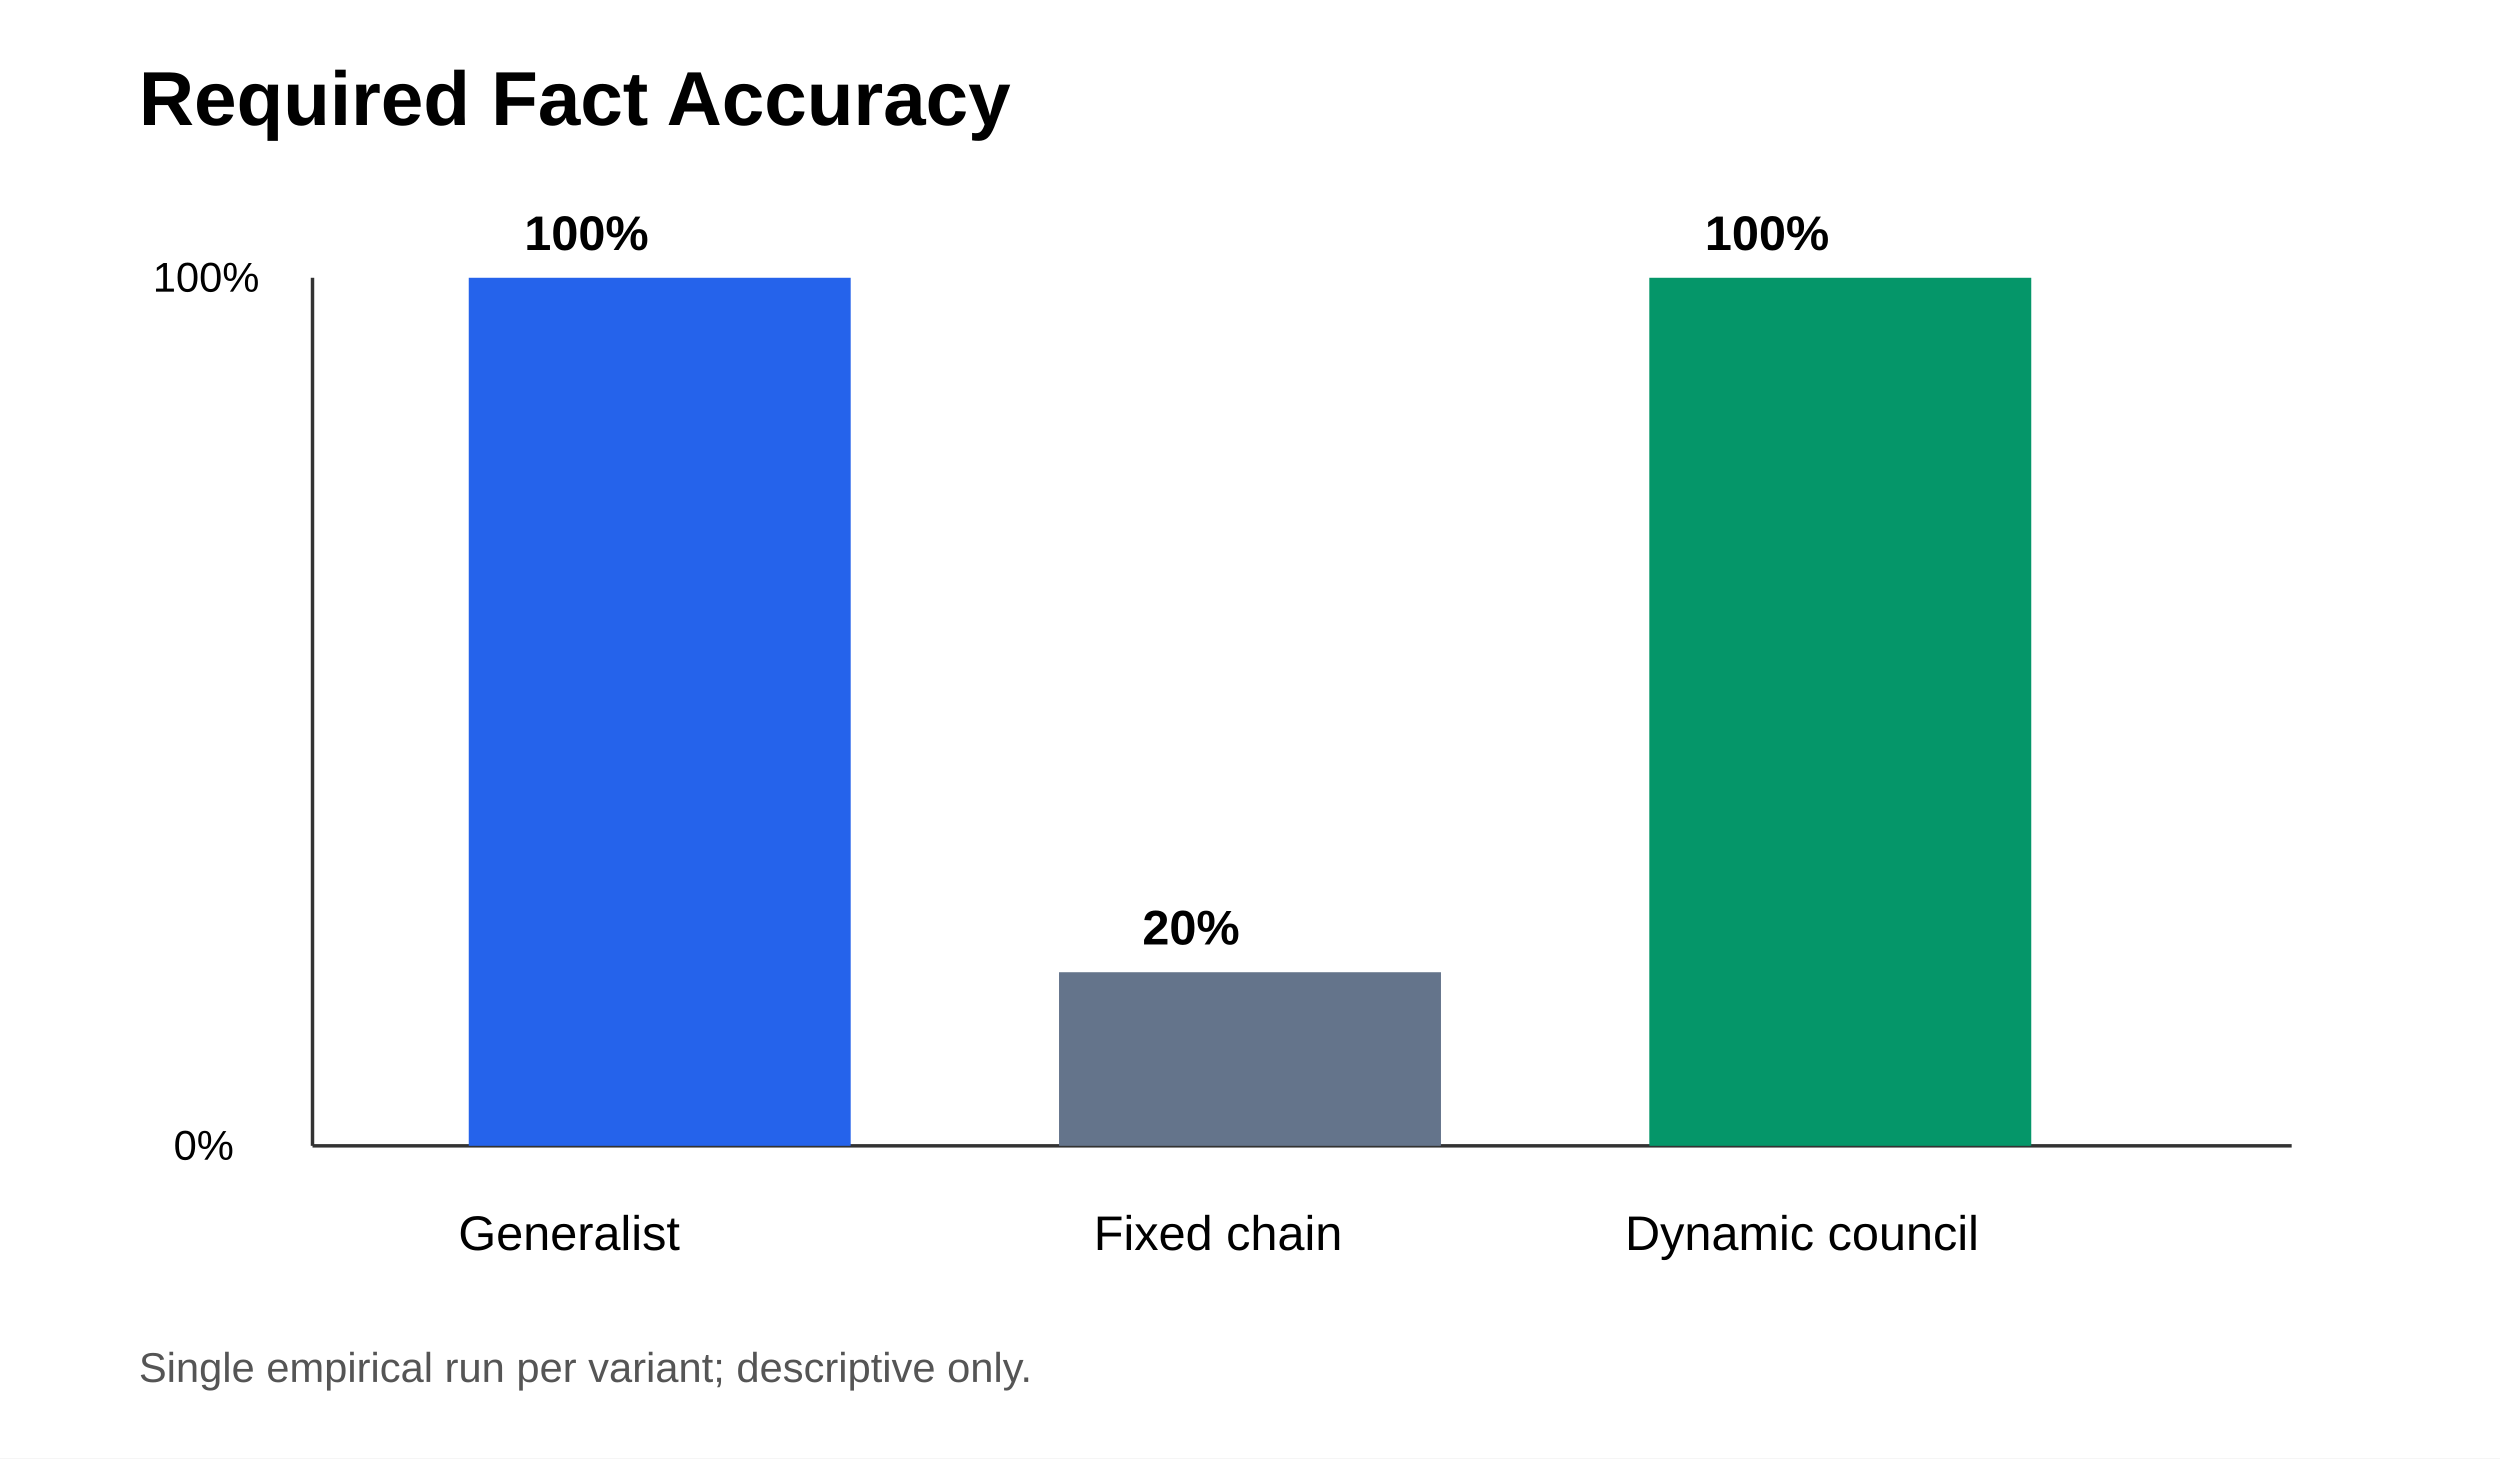
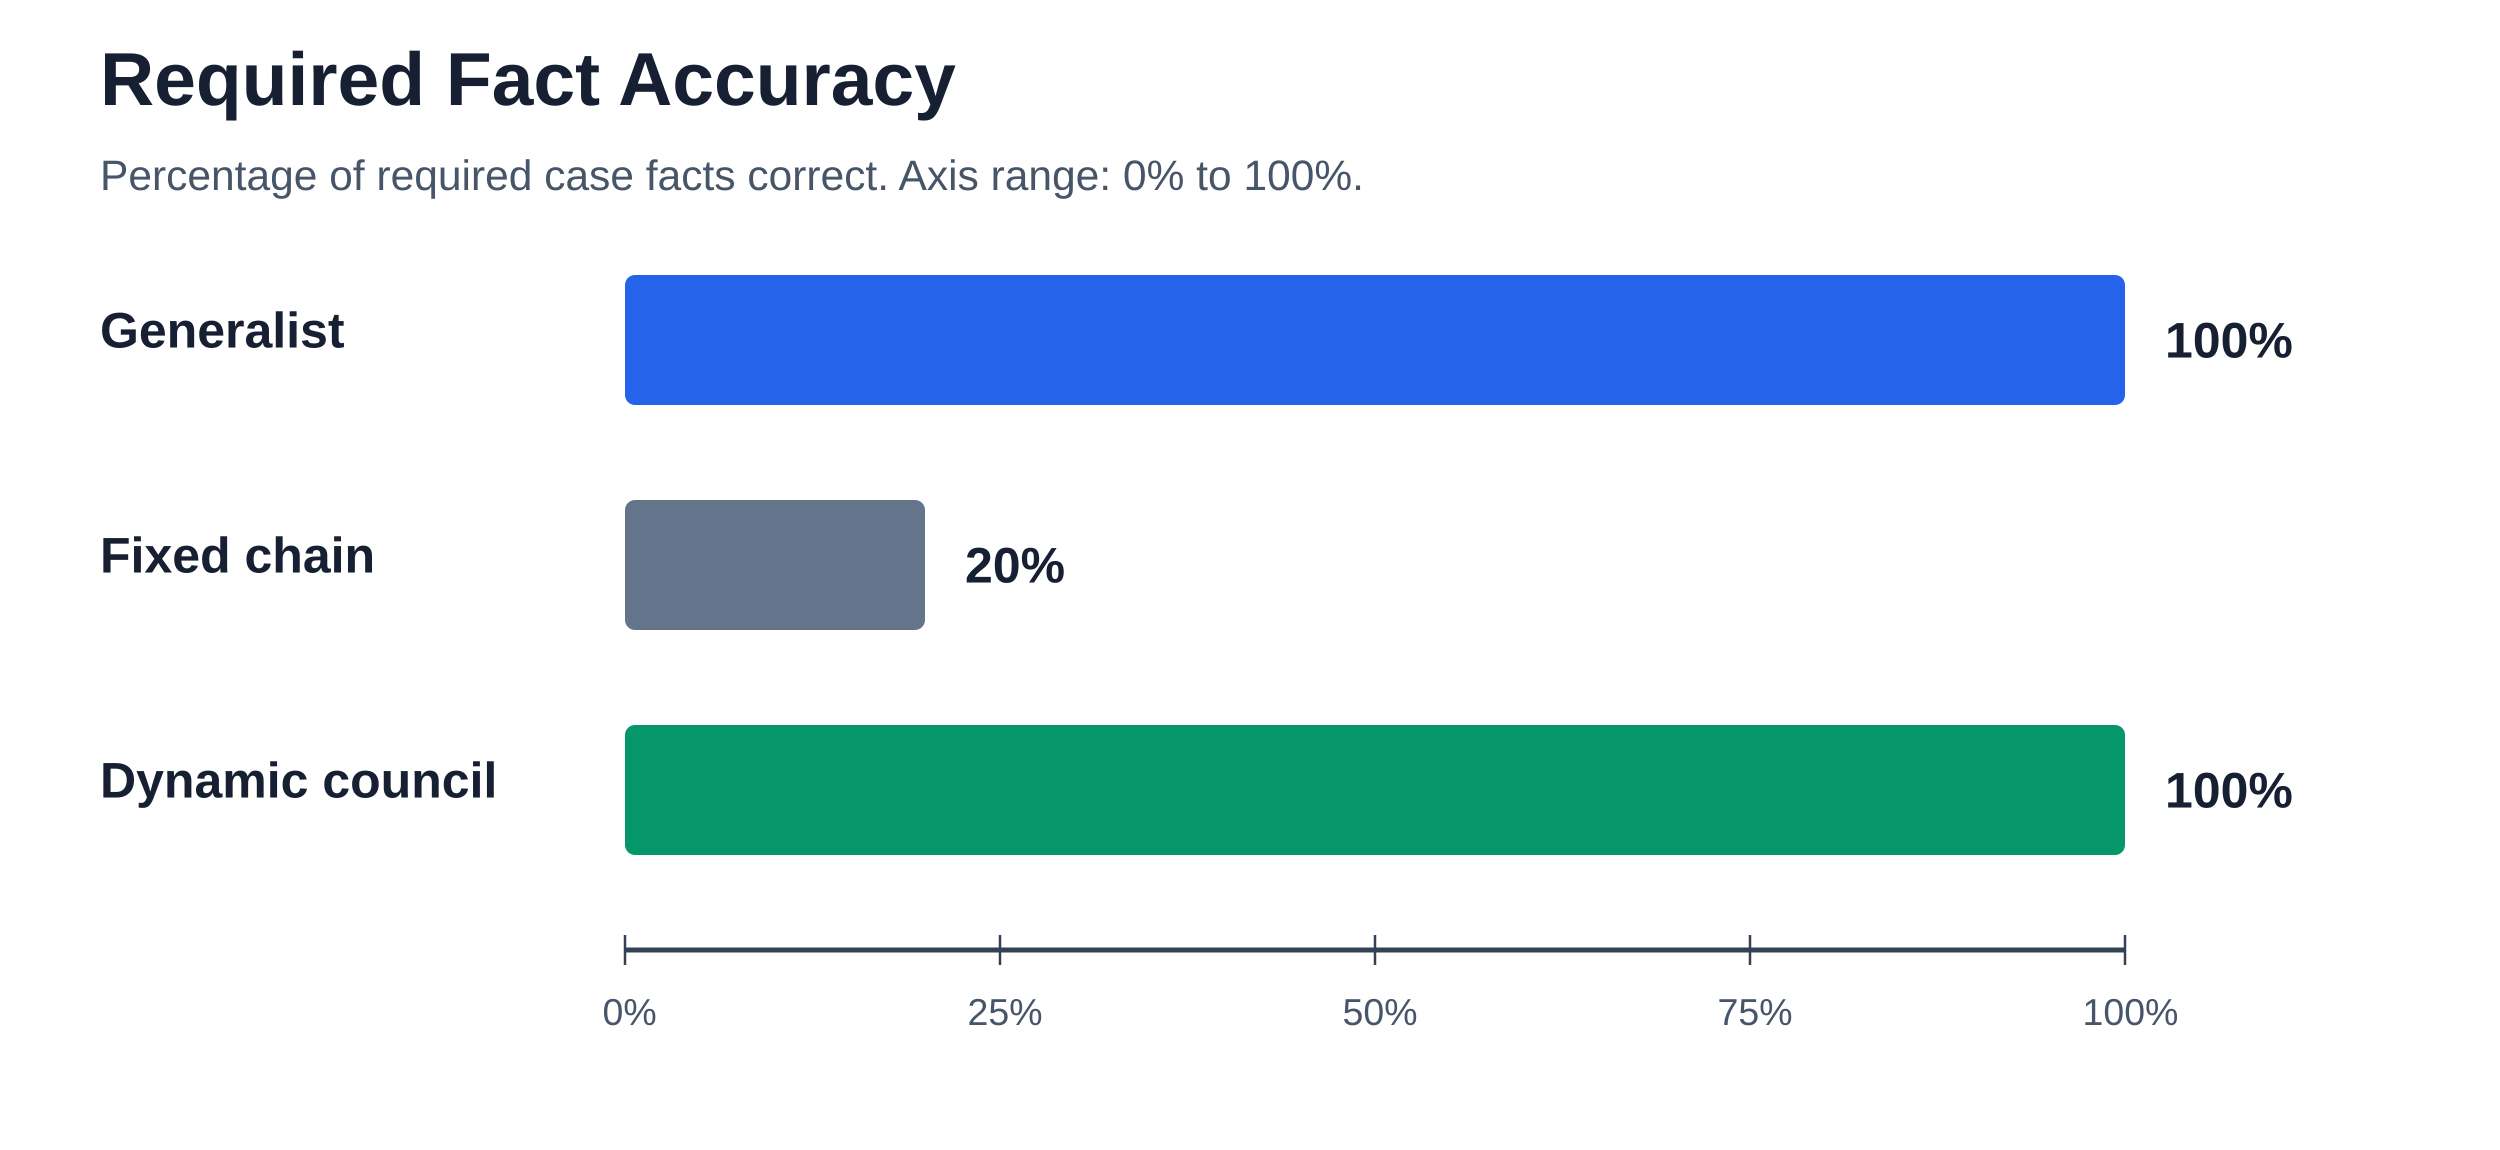
- <svg xmlns="http://www.w3.org/2000/svg" width="720" height="420" role="img" aria-labelledby="title desc">
-   <rect width="720" height="420" fill="#ffffff" />
-   <text x="40" y="36" font-family="Arial, sans-serif" font-size="22" font-weight="700">Required Fact Accuracy</text>
-   <line x1="90" y1="330" x2="660" y2="330" stroke="#333333" stroke-width="1" />
-   <line x1="90" y1="80" x2="90" y2="330" stroke="#333333" stroke-width="1" />
-   <text x="50" y="334" font-family="Arial, sans-serif" font-size="12">0%</text>
-   <text x="44" y="84" font-family="Arial, sans-serif" font-size="12">100%</text>
-   <rect x="135" y="80" width="110" height="250" fill="#2563eb" />
-   <rect x="305" y="280" width="110" height="50" fill="#64748b" />
-   <rect x="475" y="80" width="110" height="250" fill="#059669" />
-   <text x="151" y="72" font-family="Arial, sans-serif" font-size="14" font-weight="700">100%</text>
-   <text x="329" y="272" font-family="Arial, sans-serif" font-size="14" font-weight="700">20%</text>
-   <text x="491" y="72" font-family="Arial, sans-serif" font-size="14" font-weight="700">100%</text>
-   <text x="132" y="360" font-family="Arial, sans-serif" font-size="14">Generalist</text>
-   <text x="315" y="360" font-family="Arial, sans-serif" font-size="14">Fixed chain</text>
-   <text x="468" y="360" font-family="Arial, sans-serif" font-size="14">Dynamic council</text>
-   <text x="40" y="398" font-family="Arial, sans-serif" font-size="12" fill="#555555">Single empirical run per variant; descriptive only.</text>
+ <svg xmlns="http://www.w3.org/2000/svg" width="1000" height="460" viewBox="0 0 1000 460" role="img" aria-labelledby="title desc">
+   <rect width="1000" height="460" fill="#ffffff" />
+   <text x="40" y="42" font-family="Arial, sans-serif" font-size="30" font-weight="700" fill="#172033">Required Fact Accuracy</text>
+   <text x="40" y="76" font-family="Arial, sans-serif" font-size="17" fill="#475569">Percentage of required case facts correct. Axis range: 0% to 100%.</text>
+   <line x1="250" y1="380" x2="850" y2="380" stroke="#334155" stroke-width="2" />
+   <g font-family="Arial, sans-serif" font-size="15" fill="#475569">
+     <line x1="250" y1="374" x2="250" y2="386" stroke="#334155" />
+     <line x1="400" y1="374" x2="400" y2="386" stroke="#334155" />
+     <line x1="550" y1="374" x2="550" y2="386" stroke="#334155" />
+     <line x1="700" y1="374" x2="700" y2="386" stroke="#334155" />
+     <line x1="850" y1="374" x2="850" y2="386" stroke="#334155" />
+     <text x="241" y="410">0%</text>
+     <text x="387" y="410">25%</text>
+     <text x="537" y="410">50%</text>
+     <text x="687" y="410">75%</text>
+     <text x="833" y="410">100%</text>
+   </g>
+   <g font-family="Arial, sans-serif" font-size="20" fill="#172033">
+     <text x="40" y="139" font-weight="700">Generalist</text>
+     <rect x="250" y="110" width="600" height="52" rx="4" fill="#2563eb" />
+     <text x="866" y="143" font-weight="700">100%</text>
+     <text x="40" y="229" font-weight="700">Fixed chain</text>
+     <rect x="250" y="200" width="120" height="52" rx="4" fill="#64748b" />
+     <text x="386" y="233" font-weight="700">20%</text>
+     <text x="40" y="319" font-weight="700">Dynamic council</text>
+     <rect x="250" y="290" width="600" height="52" rx="4" fill="#059669" />
+     <text x="866" y="323" font-weight="700">100%</text>
+   </g>
</svg>
